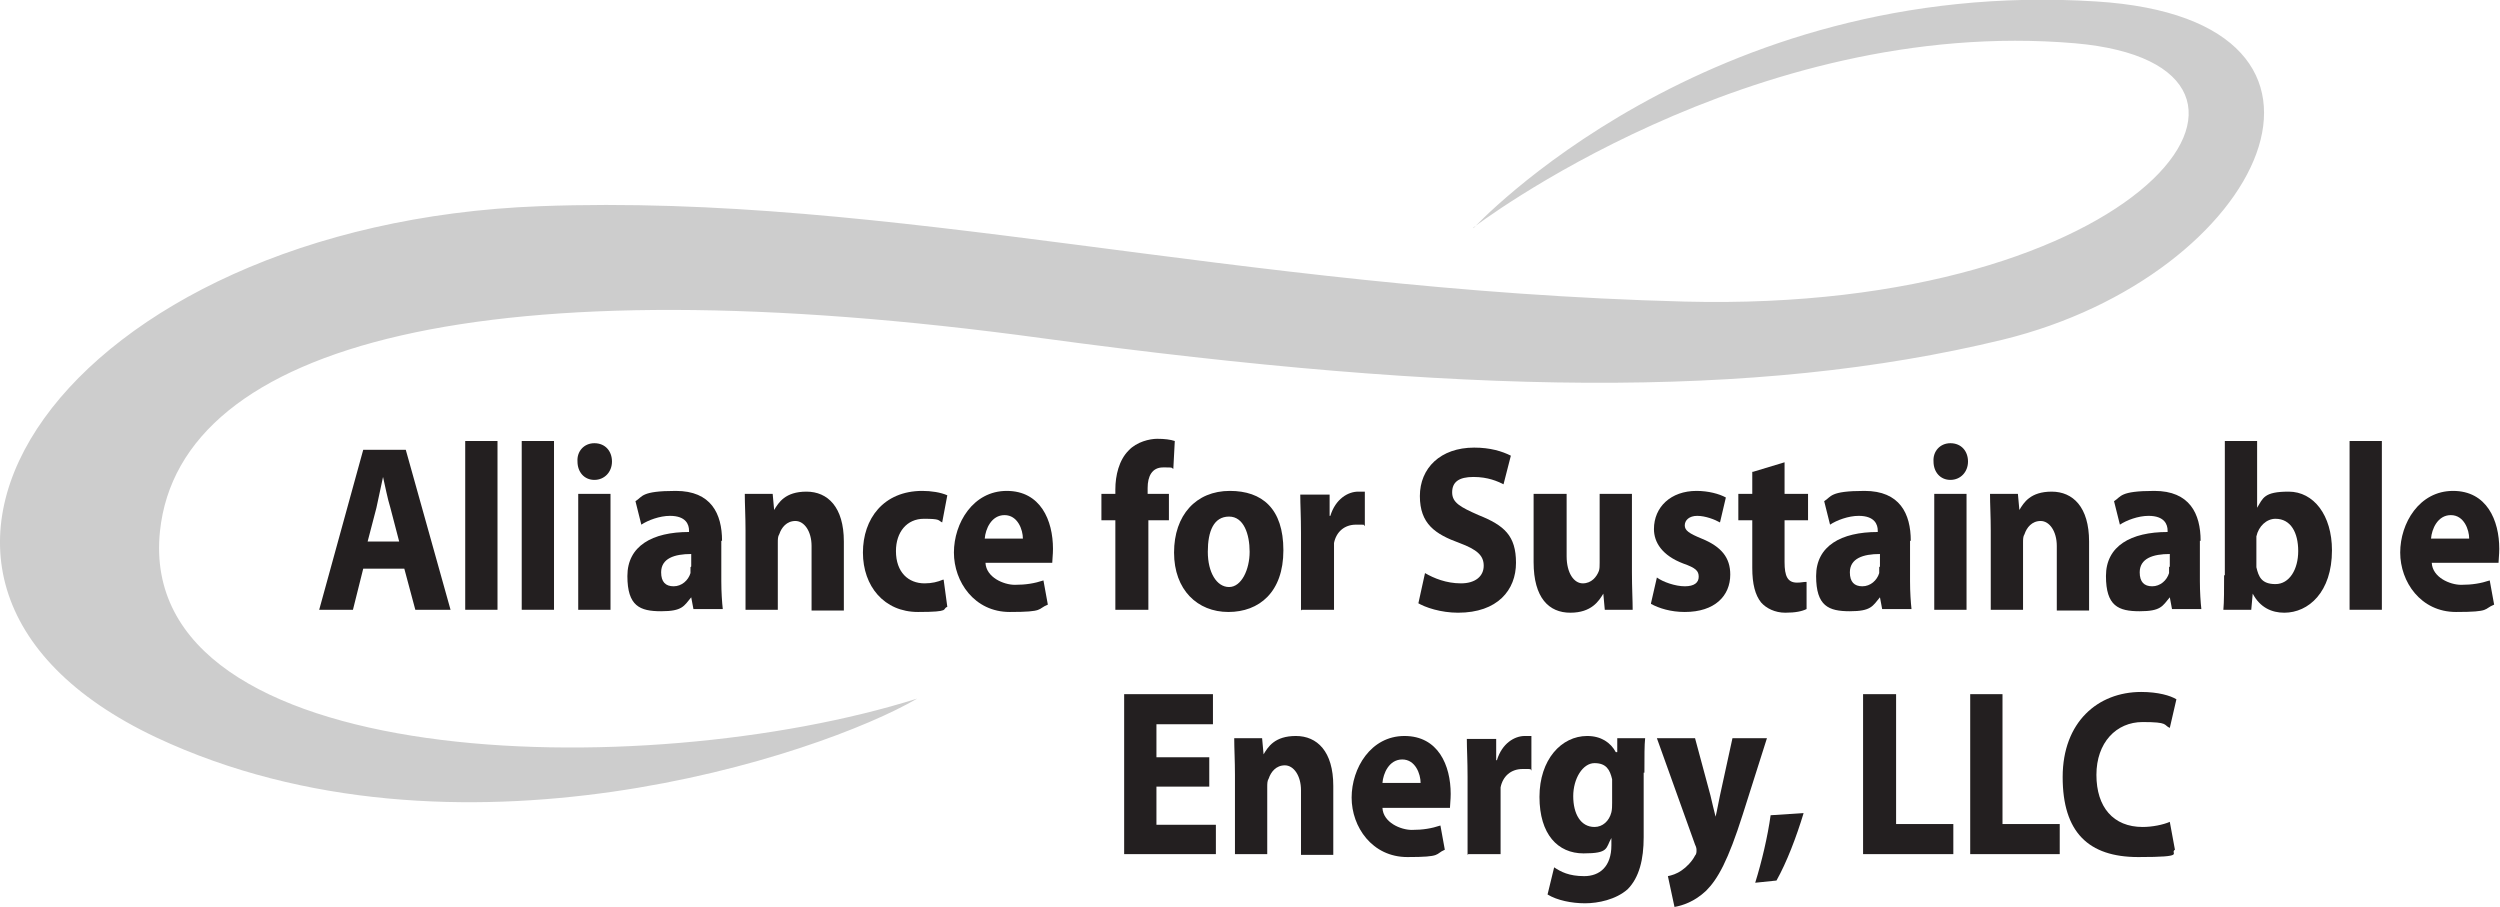
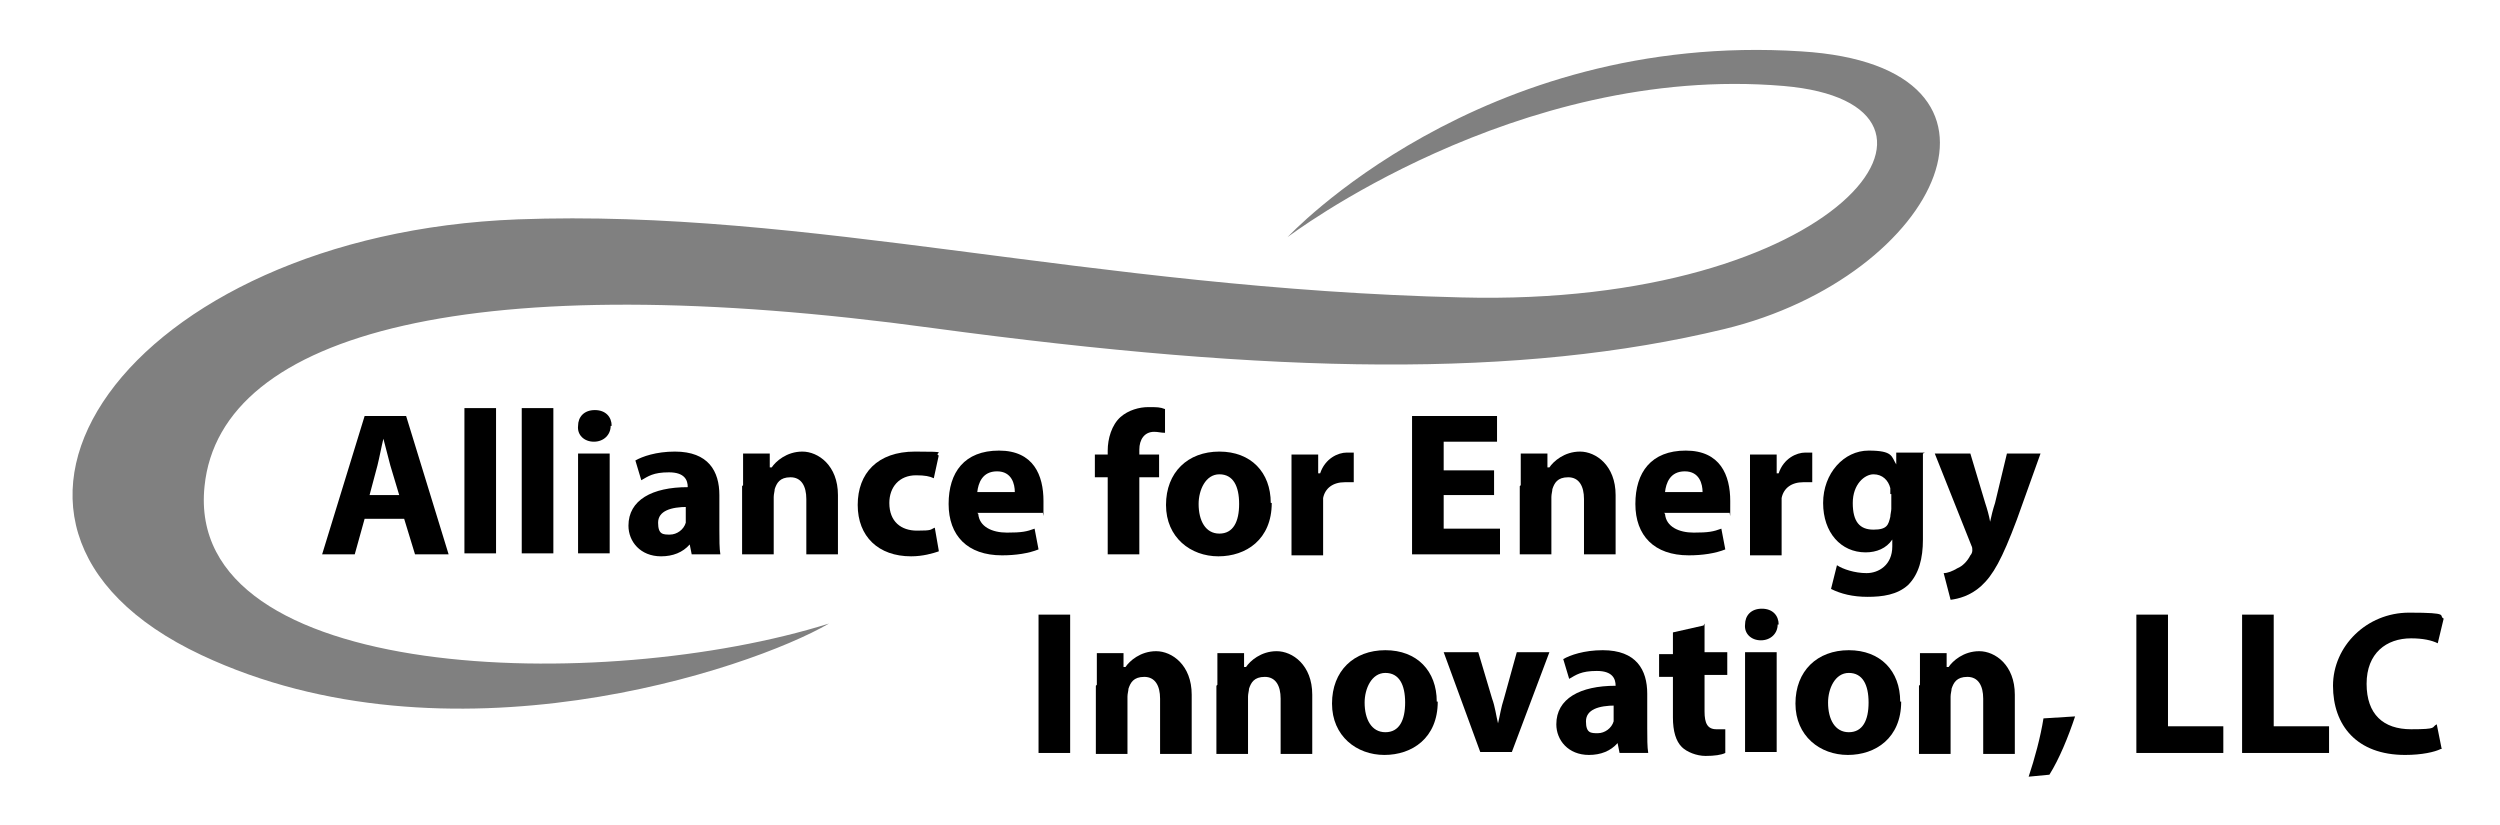
- <svg xmlns="http://www.w3.org/2000/svg" id="Layer_1" data-name="Layer 1" version="1.1" viewBox="0 0 340.7 123.6">
+ <svg xmlns="http://www.w3.org/2000/svg" id="Layer_1" version="1.1" viewBox="0 0 253 83.4">
  <defs>
    <style>
-       .cls-1 {
-         fill: #cdcdcd;
-       }
- 
-       .cls-1, .cls-2, .cls-3 {
-         stroke-width: 0px;
-       }
- 
-       .cls-1, .cls-3 {
+       .st0 {
+         fill: gray;
        fill-rule: evenodd;
-       }
- 
-       .cls-2, .cls-3 {
-         fill: #231f20;
      }
    </style>
  </defs>
-   <g>
-     <path class="cls-3" d="M55.1,77.5l1.5,5.6h4.8l-6.1-21.8h-5.8l-6,21.8h4.6l1.4-5.6h5.6ZM50.1,73.8l1.2-4.6c.3-1.3.6-2.9.9-4.2h0c.3,1.3.6,2.9,1,4.2l1.2,4.6h-4.3Z" />
-     <rect class="cls-2" x="63.4" y="60.1" width="4.4" height="23" />
-     <rect class="cls-2" x="71.1" y="60.1" width="4.4" height="23" />
-     <path class="cls-3" d="M83.2,83.1v-15.8h-4.4v15.8h4.4ZM81,60.4c-1.4,0-2.4,1.1-2.3,2.5,0,1.4.9,2.5,2.3,2.5s2.4-1.1,2.4-2.5c0-1.4-.9-2.5-2.4-2.5Z" />
-     <path class="cls-3" d="M98.4,73.7c0-3.7-1.5-6.8-6.3-6.8s-4.5.8-5.5,1.4l.8,3.2c.9-.6,2.5-1.2,3.9-1.2,2.2,0,2.6,1.2,2.6,2v.2c-5,0-8.4,1.9-8.4,6s1.7,4.8,4.6,4.8,3.1-.7,4.1-1.9h0l.3,1.6h4c-.1-.9-.2-2.3-.2-3.8v-5.5ZM94.1,77.3c0,.3,0,.6,0,.8-.3,1-1.2,1.8-2.3,1.8s-1.7-.6-1.7-1.9c0-1.9,1.8-2.5,4.1-2.5v1.7Z" />
-     <path class="cls-3" d="M101.6,83.1h4.4v-9.1c0-.5,0-.9.2-1.2.3-.9,1-1.8,2.2-1.8s2.2,1.4,2.2,3.4v8.8h4.4v-9.4c0-4.7-2.2-6.8-5.1-6.8s-3.8,1.5-4.4,2.5h0l-.2-2.2h-3.8c0,1.4.1,3.1.1,5v10.8Z" />
-     <path class="cls-3" d="M128.5,79c-.7.3-1.5.5-2.5.5-2.2,0-3.9-1.5-3.9-4.4,0-2.6,1.5-4.4,3.8-4.4s1.9.2,2.5.5l.7-3.7c-.9-.4-2.2-.6-3.4-.6-5.3,0-8.1,3.8-8.1,8.4s2.9,8.1,7.5,8.1,3.2-.4,4-.7l-.5-3.7Z" />
-     <path class="cls-3" d="M143.4,76.7c0-.4.1-1.1.1-1.9,0-3.9-1.7-7.9-6.3-7.9s-7.2,4.4-7.2,8.4,2.8,8.1,7.6,8.1,3.7-.4,5.2-1l-.6-3.3c-1.2.4-2.4.6-3.9.6s-3.9-1-4-3h9.2ZM134.2,73.4c.1-1.3.9-3.2,2.7-3.2s2.5,2,2.5,3.2h-5.2Z" />
-     <path class="cls-3" d="M156.5,83.1v-12.2h2.8v-3.6h-2.9v-.8c0-1.6.6-2.8,2.1-2.8s1,0,1.4.2l.2-3.8c-.6-.2-1.4-.3-2.4-.3s-2.8.4-3.9,1.6c-1.3,1.3-1.8,3.4-1.8,5.3v.6h-1.9v3.6h1.9v12.2h4.5Z" />
-     <path class="cls-3" d="M167.6,66.9c-4.6,0-7.6,3.3-7.6,8.4s3.2,8.1,7.4,8.1,7.5-2.7,7.5-8.4-2.9-8.1-7.3-8.1ZM167.5,70.4c2,0,2.8,2.4,2.8,4.8s-1.1,4.8-2.8,4.8-2.9-2-2.9-4.8.8-4.8,2.9-4.8Z" />
-     <path class="cls-3" d="M177.4,83.1h4.4v-8c0-.4,0-.8,0-1.1.3-1.5,1.4-2.5,3-2.5s.9,0,1.2.2v-4.7c-.3,0-.5,0-.9,0-1.4,0-3.1,1-3.8,3.3h-.1v-2.9h-4c0,1.4.1,2.9.1,5.2v10.6Z" />
-     <path class="cls-3" d="M193.1,82.1c1.1.7,3.3,1.4,5.6,1.4,5.4,0,7.9-3.1,7.9-6.8s-1.6-5.1-5.1-6.5c-2.5-1.1-3.6-1.7-3.6-3.1s.9-2.1,2.9-2.1,3.3.6,4.1,1l1-3.9c-1.2-.6-2.8-1.1-5-1.1-4.6,0-7.4,2.8-7.4,6.6s2.1,5.2,5.4,6.4c2.4.9,3.3,1.7,3.3,3.1s-1.1,2.4-3.1,2.4-3.7-.7-4.9-1.4l-.9,4.1Z" />
-     <path class="cls-3" d="M222.5,67.3h-4.5v9.4c0,.4,0,.8-.1,1.1-.3.8-1,1.7-2.2,1.7s-2.2-1.4-2.2-3.7v-8.5h-4.5v9.3c0,4.9,2.1,6.9,5,6.9s3.9-1.6,4.5-2.6h0l.2,2.2h3.8c0-1.3-.1-3-.1-5.1v-10.7Z" />
-     <path class="cls-3" d="M225,82.3c1.1.6,2.7,1.1,4.6,1.1,4.1,0,6.2-2.2,6.2-5.1,0-2.3-1.2-3.8-3.9-4.9-1.7-.7-2.3-1.1-2.3-1.8s.6-1.3,1.7-1.3,2.4.5,3.1.9l.8-3.4c-.9-.5-2.4-.9-4-.9-3.5,0-5.8,2.2-5.8,5.2,0,1.8,1.1,3.6,4,4.7,1.7.6,2.1,1,2.1,1.8s-.6,1.3-1.9,1.3-3-.6-3.8-1.2l-.8,3.5Z" />
-     <path class="cls-3" d="M238.8,64.3v3h-1.9v3.6h1.9v6.5c0,2.2.4,3.7,1.2,4.7.7.8,1.9,1.4,3.3,1.4s2.3-.2,2.9-.5v-3.7c-.5,0-.7.1-1.3.1-1.3,0-1.7-.9-1.7-2.8v-5.7h3.2v-3.6h-3.2v-4.3l-4.3,1.3Z" />
-     <path class="cls-3" d="M260.4,73.7c0-3.7-1.5-6.8-6.3-6.8s-4.5.8-5.5,1.4l.8,3.2c.9-.6,2.5-1.2,3.9-1.2,2.2,0,2.6,1.2,2.6,2v.2c-5,0-8.4,1.9-8.4,6s1.7,4.8,4.6,4.8,3.1-.7,4.1-1.9h0l.3,1.6h4c-.1-.9-.2-2.3-.2-3.8v-5.5ZM256.1,77.3c0,.3,0,.6,0,.8-.3,1-1.2,1.8-2.3,1.8s-1.7-.6-1.7-1.9c0-1.9,1.8-2.5,4.1-2.5v1.7Z" />
-     <path class="cls-3" d="M268,83.1v-15.8h-4.4v15.8h4.4ZM265.8,60.4c-1.4,0-2.4,1.1-2.3,2.5,0,1.4.9,2.5,2.3,2.5s2.4-1.1,2.4-2.5c0-1.4-.9-2.5-2.4-2.5Z" />
-     <path class="cls-3" d="M271.3,83.1h4.4v-9.1c0-.5,0-.9.2-1.2.3-.9,1-1.8,2.2-1.8s2.2,1.4,2.2,3.4v8.8h4.4v-9.4c0-4.7-2.2-6.8-5.1-6.8s-3.8,1.5-4.4,2.5h0l-.2-2.2h-3.8c0,1.4.1,3.1.1,5v10.8Z" />
-     <path class="cls-3" d="M299.9,73.7c0-3.7-1.5-6.8-6.3-6.8s-4.5.8-5.5,1.4l.8,3.2c.9-.6,2.5-1.2,3.9-1.2,2.2,0,2.6,1.2,2.6,2v.2c-5,0-8.4,1.9-8.4,6s1.7,4.8,4.6,4.8,3.1-.7,4.1-1.9h0l.3,1.6h4c-.1-.9-.2-2.3-.2-3.8v-5.5ZM295.6,77.3c0,.3,0,.6,0,.8-.3,1-1.2,1.8-2.3,1.8s-1.7-.6-1.7-1.9c0-1.9,1.8-2.5,4.1-2.5v1.7Z" />
-     <path class="cls-3" d="M303.1,78.4c0,1.8,0,3.7-.1,4.7h3.8l.2-2.2h0c1,1.9,2.6,2.6,4.3,2.6,3.3,0,6.5-2.8,6.5-8.5,0-4.8-2.5-8-5.9-8s-3.5.9-4.3,2.2h0v-9.1h-4.4v18.3ZM307.5,74c0-.3,0-.6,0-.9.3-1.4,1.4-2.4,2.6-2.4,2.1,0,3.1,1.9,3.1,4.4s-1.2,4.5-3.1,4.5-2.3-1-2.6-2.3c0-.3,0-.6,0-.9v-2.3Z" />
-     <rect class="cls-2" x="320.2" y="60.1" width="4.4" height="23" />
-     <path class="cls-3" d="M340.5,76.7c0-.4.1-1.1.1-1.9,0-3.9-1.7-7.9-6.3-7.9s-7.2,4.4-7.2,8.4,2.8,8.1,7.6,8.1,3.7-.4,5.2-1l-.6-3.3c-1.2.4-2.4.6-3.9.6s-3.9-1-4-3h9.2ZM331.3,73.4c.1-1.3.9-3.2,2.7-3.2s2.5,2,2.5,3.2h-5.2Z" />
-   </g>
-   <g>
-     <polygon class="cls-3" points="164.8 103.2 157.6 103.2 157.6 98.7 165.3 98.7 165.3 94.6 153.2 94.6 153.2 116.4 165.7 116.4 165.7 112.4 157.6 112.4 157.6 107.2 164.8 107.2 164.8 103.2" />
-     <path class="cls-3" d="M168.3,116.4h4.4v-9.1c0-.5,0-.9.2-1.2.3-.9,1-1.8,2.2-1.8s2.2,1.4,2.2,3.4v8.8h4.4v-9.4c0-4.7-2.2-6.8-5.1-6.8s-3.8,1.5-4.4,2.5h0l-.2-2.2h-3.8c0,1.4.1,3.1.1,5v10.8Z" />
-     <path class="cls-3" d="M197.6,110.1c0-.4.1-1.1.1-1.9,0-3.9-1.7-7.9-6.3-7.9s-7.2,4.4-7.2,8.4,2.8,8.1,7.6,8.1,3.7-.4,5.1-1l-.6-3.3c-1.2.4-2.4.6-3.9.6s-3.9-1-4-3h9.2ZM188.4,106.7c.1-1.3.9-3.2,2.7-3.2s2.5,2,2.5,3.2h-5.2Z" />
-     <path class="cls-3" d="M200.1,116.4h4.4v-8c0-.4,0-.8,0-1.1.3-1.5,1.4-2.5,3-2.5s.9,0,1.2.2v-4.7c-.3,0-.5,0-.9,0-1.4,0-3.1,1-3.8,3.3h-.1v-2.9h-4c0,1.4.1,2.9.1,5.2v10.6Z" />
-     <path class="cls-3" d="M224.1,105.3c0-2.4,0-3.7.1-4.7h-3.8v1.9h-.2c-.7-1.3-2-2.2-3.9-2.2-3.5,0-6.5,3.2-6.5,8.3s2.5,7.7,6,7.7,3-.7,3.8-2.1h0v1c0,2.9-1.6,4.2-3.7,4.2s-3.2-.6-4.1-1.2l-.9,3.7c1.3.8,3.3,1.2,5.1,1.2s4.2-.5,5.8-1.9c1.6-1.6,2.2-4.1,2.2-7.1v-8.8ZM219.7,109.4c0,.4,0,.9-.1,1.3-.3,1.2-1.2,2-2.3,2-1.9,0-2.9-1.8-2.9-4.2s1.3-4.5,2.9-4.5,2.1.9,2.4,2.2c0,.3,0,.6,0,.9v2.3Z" />
-     <path class="cls-3" d="M225.8,100.6l5.2,14.5c.2.4.2.6.2.8s0,.5-.2.7c-.4.8-1.2,1.6-1.8,2-.7.5-1.4.7-1.9.8l.9,4.2c1.1-.2,2.7-.7,4.3-2.2,1.6-1.6,3-4.1,5-10.4l3.3-10.4h-4.7l-1.7,7.8c-.2.9-.4,2.1-.6,2.9h0c-.2-.8-.5-2-.7-2.9l-2.1-7.8h-4.9Z" />
-     <path class="cls-3" d="M242.1,120c1.4-2.5,2.7-5.9,3.7-9.2l-4.5.3c-.4,2.9-1.2,6.3-2.1,9.2l2.9-.3Z" />
-     <polygon class="cls-3" points="253.9 116.4 266.2 116.4 266.2 112.3 258.4 112.3 258.4 94.6 253.9 94.6 253.9 116.4" />
-     <polygon class="cls-3" points="268.5 116.4 280.7 116.4 280.7 112.3 272.9 112.3 272.9 94.6 268.5 94.6 268.5 116.4" />
-     <path class="cls-3" d="M295.7,112c-.9.4-2.4.7-3.7.7-4,0-6.3-2.7-6.3-7.1s2.7-7.2,6.3-7.2,2.8.4,3.7.8l.9-3.9c-.8-.5-2.5-1-4.8-1-5.9,0-10.7,4.1-10.7,11.6s3.5,10.9,10.3,10.9,4.2-.5,5-1l-.7-3.8Z" />
-   </g>
-   <path class="cls-1" d="M200.8,31.1S232.4-3.2,285.7.2c39.5,2.5,22.9,37.4-12.8,46.1-33.8,8.2-73.9,7.5-130.8-.2-75.4-10.3-117.6.5-120.3,26.3-3.4,32.9,65.8,34.6,103.2,22.8-13.2,7.7-63,24.4-103.7,5.3C-24.9,78.7,9.3,30.5,73.6,28.1c48-1.8,94.3,11.4,156,13,62.6,1.6,87.5-32.2,53.2-35.2-44.3-3.8-82,25.1-82,25.1Z" />
+   <path class="st0" d="M130.3,24s19.4-20.9,52-18.8c24.2,1.5,14.1,22.8-7.8,28.1-20.7,5-45.3,4.6-80.1-.1-46.1-6.3-72.1.3-73.7,16-2.1,20,40.3,21.1,63.2,13.9-8.1,4.7-38.6,14.9-63.5,3.2C-7.9,53,13,23.7,52.4,22.2c29.4-1.1,57.8,7,95.5,7.9,38.3,1,53.6-19.6,32.6-21.4-27.1-2.3-50.2,15.3-50.2,15.3" />
+   <path d="M36.9,52.5l-1,3.6h-3.3l4.3-14h4.2l4.3,14h-3.4l-1.1-3.6h-4ZM40.4,50.1l-.9-3c-.2-.8-.5-1.9-.7-2.7h0c-.2.8-.4,1.9-.6,2.7l-.8,3h3.1Z" />
+   <rect x="47" y="41.3" width="3.2" height="14.7" />
+   <rect x="52.8" y="41.3" width="3.2" height="14.7" />
+   <path d="M61.8,43.1c0,.9-.7,1.6-1.7,1.6s-1.7-.7-1.6-1.6c0-.9.6-1.6,1.7-1.6s1.7.7,1.7,1.6M58.5,45.9h3.2v10.1h-3.2v-10.1Z" />
+   <path d="M70,56.1l-.2-1h0c-.7.8-1.7,1.2-2.9,1.2-2.1,0-3.3-1.5-3.3-3.1,0-2.6,2.4-3.9,6-3.9h0c0-.7-.3-1.5-1.9-1.5s-2.1.4-2.8.8l-.6-2c.7-.4,2.1-.9,4-.9,3.4,0,4.5,2,4.5,4.4v3.5c0,1,0,1.9.1,2.5h-2.9ZM69.6,51.3c-1.7,0-3,.4-3,1.6s.5,1.2,1.2,1.2,1.4-.5,1.6-1.2c0-.2,0-.4,0-.5v-1.1Z" />
+   <path d="M75.2,49.1c0-1.3,0-2.3,0-3.2h2.7v1.4h.2c.4-.6,1.5-1.6,3.1-1.6s3.6,1.4,3.6,4.4v6h-3.2v-5.6c0-1.3-.5-2.2-1.6-2.2s-1.4.6-1.6,1.2c0,.2-.1.5-.1.8v5.8h-3.2v-6.9Z" />
+   <path d="M95,55.8c-.6.2-1.6.5-2.8.5-3.3,0-5.4-2-5.4-5.2s2-5.4,5.8-5.4,1.8.1,2.4.4l-.5,2.3c-.4-.2-.9-.3-1.8-.3-1.7,0-2.7,1.2-2.7,2.8,0,1.9,1.2,2.8,2.8,2.8s1.3-.1,1.8-.3l.4,2.3Z" />
+   <path d="M99,52c.1,1.3,1.4,1.9,2.9,1.9s2-.1,2.8-.4l.4,2.1c-1,.4-2.3.6-3.7.6-3.5,0-5.4-2-5.4-5.2s1.6-5.4,5.1-5.4,4.5,2.5,4.5,5.1,0,1-.1,1.2h-6.6ZM102.7,49.8c0-.8-.3-2.1-1.8-2.1s-1.9,1.2-2,2.1h3.7Z" />
+   <path d="M112.1,56.1v-7.8h-1.3v-2.3h1.3v-.4c0-1.2.4-2.6,1.3-3.4.8-.7,1.9-1,2.8-1s1.2,0,1.7.2v2.4c-.4,0-.7-.1-1.1-.1-1,0-1.5.8-1.5,1.8v.5h2v2.3h-2v7.8h-3.2Z" />
+   <path d="M128.7,50.9c0,3.7-2.6,5.4-5.4,5.4s-5.3-1.9-5.3-5.2,2.2-5.4,5.4-5.4,5.2,2.1,5.2,5.2M121.3,51c0,1.7.7,3,2.1,3s2-1.2,2-3-.6-3-2-3-2.1,1.6-2.1,3" />
+   <path d="M130.7,49.3c0-1.5,0-2.5,0-3.3h2.7v1.9h.2c.5-1.5,1.8-2.1,2.7-2.1s.4,0,.7,0v3c-.2,0-.5,0-.9,0-1.2,0-2,.6-2.2,1.6,0,.2,0,.5,0,.7v5.1h-3.2v-6.8Z" />
+   <polygon points="151.2 50.1 146.1 50.1 146.1 53.5 151.8 53.5 151.8 56.1 142.9 56.1 142.9 42.1 151.5 42.1 151.5 44.7 146.1 44.7 146.1 47.6 151.2 47.6 151.2 50.1" />
+   <path d="M153.9,49.1c0-1.3,0-2.3,0-3.2h2.7v1.4h.2c.4-.6,1.5-1.6,3.1-1.6s3.6,1.4,3.6,4.4v6h-3.2v-5.6c0-1.3-.5-2.2-1.6-2.2s-1.4.6-1.6,1.2c0,.2-.1.5-.1.8v5.8h-3.2v-6.9Z" />
+   <path d="M168.5,52c.1,1.3,1.4,1.9,2.9,1.9s2-.1,2.8-.4l.4,2.1c-1,.4-2.3.6-3.7.6-3.5,0-5.4-2-5.4-5.2s1.6-5.4,5.1-5.4,4.5,2.5,4.5,5.1,0,1-.1,1.2h-6.6ZM172.3,49.8c0-.8-.3-2.1-1.8-2.1s-1.9,1.2-2,2.1h3.7Z" />
+   <path d="M177.1,49.3c0-1.5,0-2.5,0-3.3h2.7v1.9h.2c.5-1.5,1.8-2.1,2.7-2.1s.4,0,.7,0v3c-.2,0-.5,0-.9,0-1.2,0-2,.6-2.2,1.6,0,.2,0,.5,0,.7v5.1h-3.2v-6.8Z" />
+   <path d="M194.6,45.9c0,.6,0,1.5,0,3v5.7c0,1.9-.4,3.5-1.5,4.6-1.1,1-2.6,1.2-4.1,1.2s-2.7-.3-3.7-.8l.6-2.4c.6.4,1.8.8,3,.8s2.6-.8,2.6-2.7v-.7h0c-.6.9-1.6,1.3-2.7,1.3-2.5,0-4.3-2-4.3-5s2.1-5.3,4.6-5.3,2.3.6,2.8,1.4h0v-1.2h2.9ZM191.3,50c0-.2,0-.4,0-.6-.2-.8-.8-1.4-1.7-1.4s-2.1,1-2.1,2.9.7,2.7,2.1,2.7,1.5-.5,1.7-1.3c0-.2.1-.6.1-.8v-1.5Z" />
+   <path d="M199.4,45.9l1.5,5c.2.6.4,1.3.5,1.9h0c.1-.5.3-1.3.5-1.9l1.2-5h3.4l-2.4,6.7c-1.5,4-2.4,5.6-3.6,6.7-1.1,1-2.3,1.3-3.1,1.4l-.7-2.7c.4,0,.9-.2,1.4-.5.5-.2,1-.7,1.3-1.3.1-.1.2-.3.2-.5s0-.3-.1-.5l-3.7-9.3h3.5Z" />
+   <rect x="105.1" y="62.2" width="3.2" height="14" />
+   <path d="M111,69.3c0-1.3,0-2.3,0-3.2h2.7v1.4h.2c.4-.6,1.5-1.6,3.1-1.6s3.6,1.4,3.6,4.4v6h-3.2v-5.6c0-1.3-.5-2.2-1.6-2.2s-1.4.6-1.6,1.2c0,.2-.1.5-.1.8v5.8h-3.2v-6.9Z" />
+   <path d="M123.2,69.3c0-1.3,0-2.3,0-3.2h2.7v1.4h.2c.4-.6,1.5-1.6,3.1-1.6s3.6,1.4,3.6,4.4v6h-3.2v-5.6c0-1.3-.5-2.2-1.6-2.2s-1.4.6-1.6,1.2c0,.2-.1.5-.1.8v5.8h-3.2v-6.9Z" />
+   <path d="M145.5,71c0,3.7-2.6,5.4-5.4,5.4s-5.3-1.9-5.3-5.2,2.2-5.4,5.4-5.4,5.2,2.1,5.2,5.2M138.1,71.1c0,1.7.7,3,2.1,3s2-1.2,2-3-.6-3-2-3-2.1,1.6-2.1,3" />
+   <path d="M149.6,66l1.4,4.7c.3.8.4,1.7.6,2.5h0c.2-.8.3-1.6.6-2.5l1.3-4.7h3.3l-3.8,10.1h-3.2l-3.7-10.1h3.4Z" />
+   <path d="M163.9,76.2l-.2-1h0c-.7.8-1.7,1.2-2.9,1.2-2.1,0-3.3-1.5-3.3-3.1,0-2.6,2.4-3.9,6-3.9h0c0-.7-.3-1.5-1.9-1.5s-2.1.4-2.8.8l-.6-2c.7-.4,2.1-.9,4-.9,3.4,0,4.5,2,4.5,4.4v3.5c0,1,0,1.9.1,2.5h-2.9ZM163.5,71.4c-1.7,0-3,.4-3,1.6s.5,1.2,1.2,1.2,1.4-.5,1.6-1.2c0-.2,0-.4,0-.5v-1.1Z" />
+   <path d="M172.5,63.1v2.9h2.3v2.3h-2.3v3.7c0,1.2.3,1.8,1.2,1.8s.7,0,.9,0v2.4c-.4.2-1.1.3-2,.3s-1.9-.4-2.4-.9c-.6-.6-.9-1.6-.9-3v-4.1h-1.4v-2.3h1.4v-2.2l3.1-.7Z" />
+   <path d="M179.9,63.2c0,.9-.7,1.6-1.7,1.6s-1.7-.7-1.6-1.6c0-.9.6-1.6,1.7-1.6s1.7.7,1.7,1.6M176.6,66h3.2v10.1h-3.2v-10.1Z" />
+   <path d="M192.4,71c0,3.7-2.6,5.4-5.4,5.4s-5.3-1.9-5.3-5.2,2.2-5.4,5.4-5.4,5.2,2.1,5.2,5.2M185,71.1c0,1.7.7,3,2.1,3s2-1.2,2-3-.6-3-2-3-2.1,1.6-2.1,3" />
+   <path d="M194.3,69.3c0-1.3,0-2.3,0-3.2h2.7v1.4h.2c.4-.6,1.5-1.6,3.1-1.6s3.6,1.4,3.6,4.4v6h-3.2v-5.6c0-1.3-.5-2.2-1.6-2.2s-1.4.6-1.6,1.2c0,.2-.1.5-.1.8v5.8h-3.2v-6.9Z" />
+   <path d="M205.3,78.6c.6-1.8,1.2-4,1.5-5.9l3.2-.2c-.7,2.1-1.6,4.3-2.6,5.9l-2.1.2Z" />
+   <polygon points="216.2 62.2 219.4 62.2 219.4 73.5 225 73.5 225 76.2 216.2 76.2 216.2 62.2" />
+   <polygon points="226.9 62.2 230.1 62.2 230.1 73.5 235.7 73.5 235.7 76.2 226.9 76.2 226.9 62.2" />
+   <path d="M247,75.8c-.6.3-1.9.6-3.6.6-4.9,0-7.3-3-7.3-7s3.4-7.4,7.7-7.4,2.9.3,3.5.6l-.6,2.5c-.6-.3-1.5-.5-2.7-.5-2.5,0-4.5,1.5-4.5,4.6s1.7,4.6,4.5,4.6,2-.2,2.6-.5l.5,2.5Z" />
</svg>
